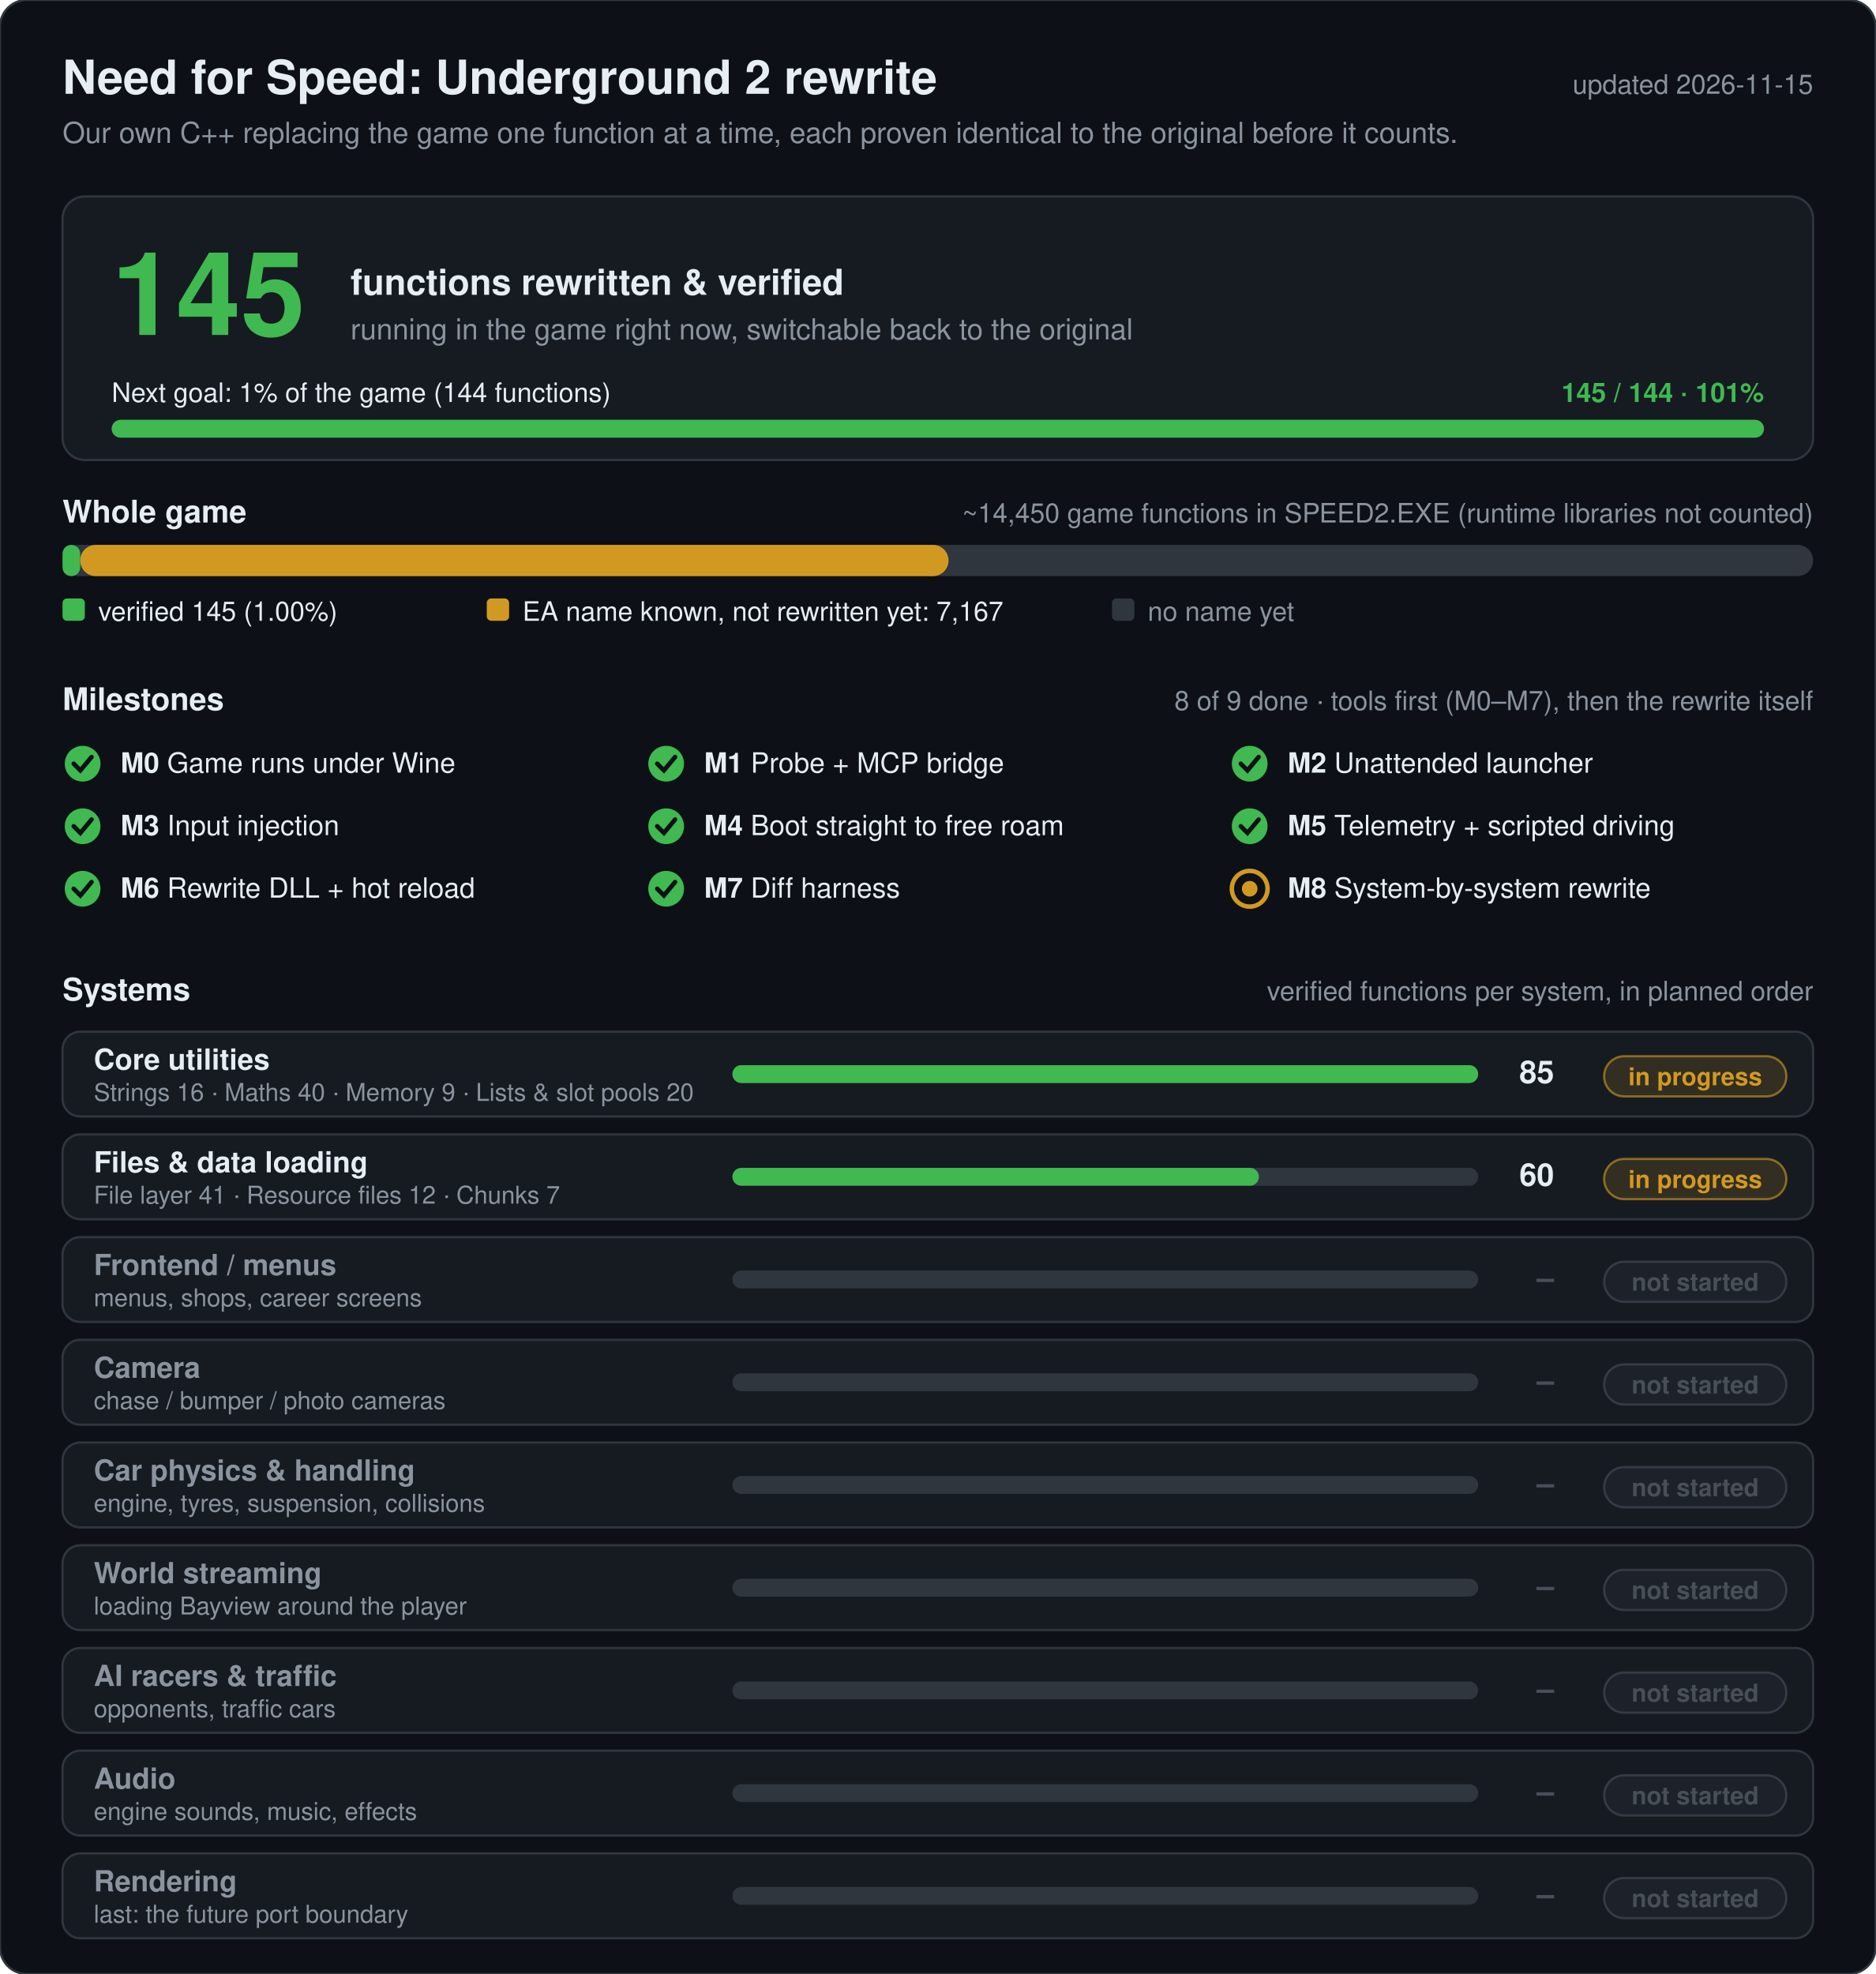
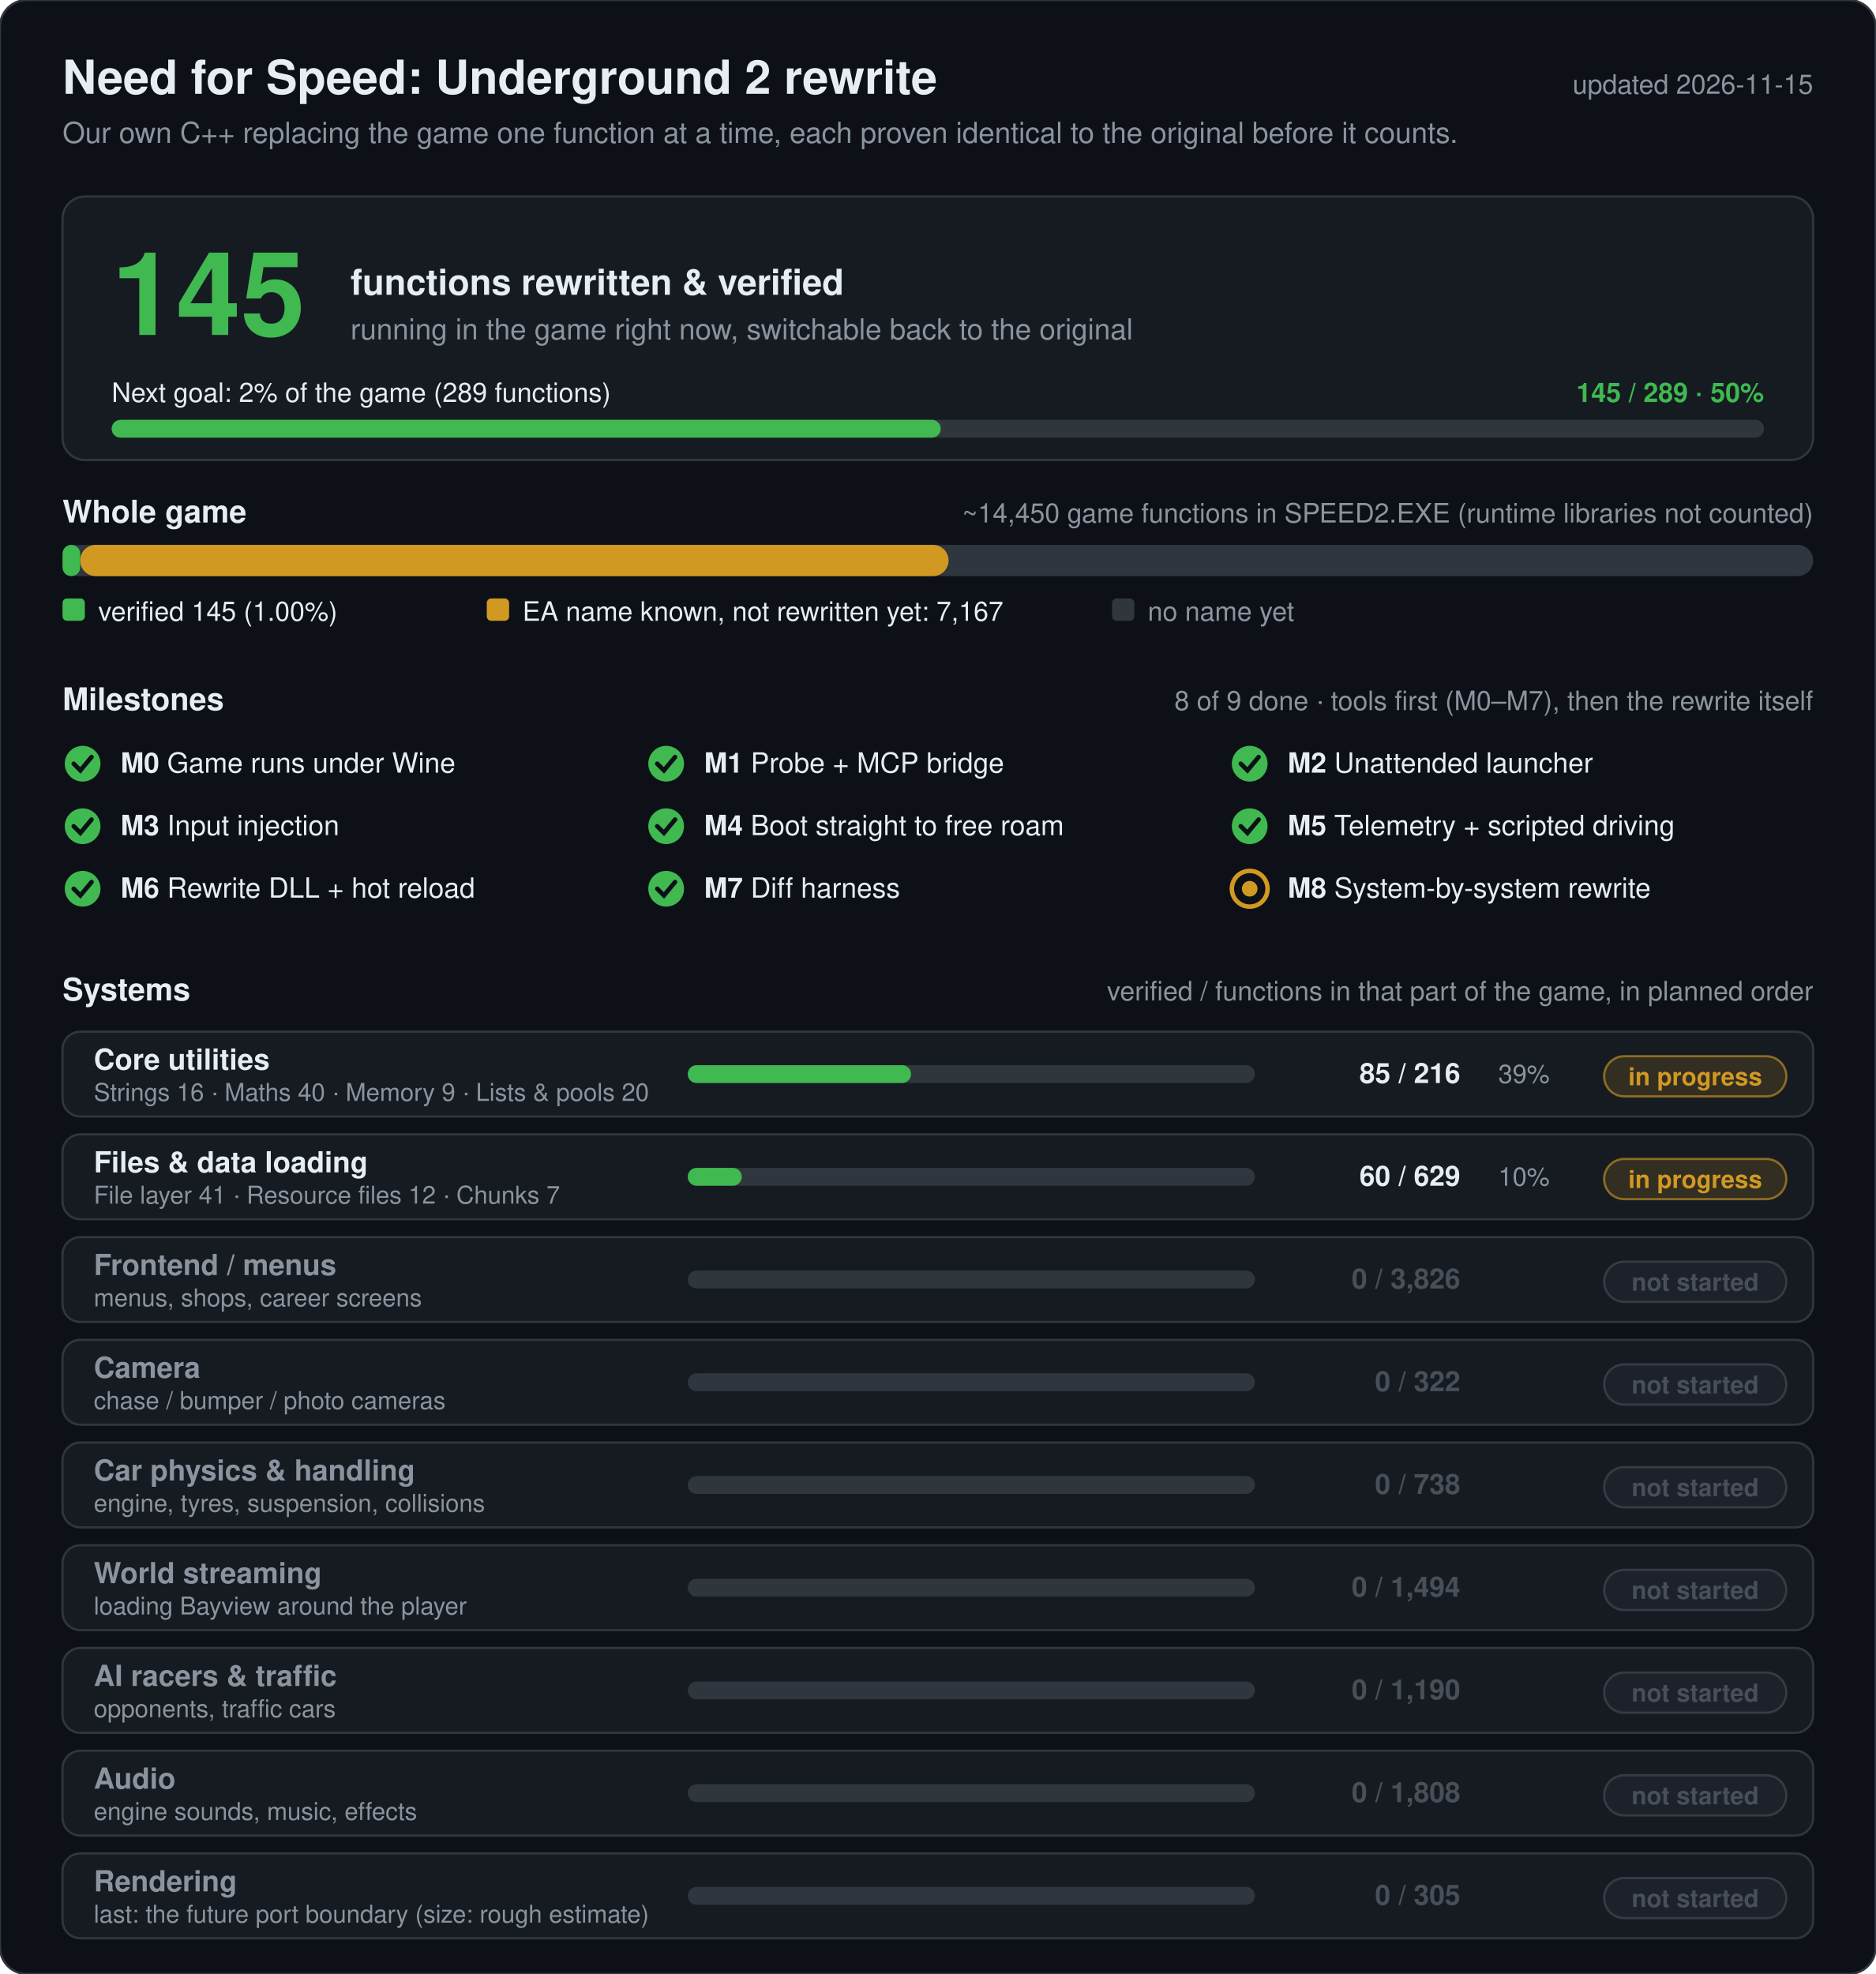
<svg xmlns="http://www.w3.org/2000/svg" width="840" height="884" viewBox="0 0 840 884" font-family="-apple-system, Segoe UI, Helvetica, Arial, sans-serif">
  <rect width="840" height="884" rx="12" fill="#0d1117" stroke="#30363d" />
  <text x="28" y="42" font-size="21" font-weight="700" fill="#e6edf3">Need for Speed: Underground 2 rewrite</text>
  <text x="812" y="42" font-size="12" fill="#8b949e" text-anchor="end">updated 2026-11-15</text>
  <text x="28" y="64" font-size="13" fill="#8b949e">Our own C++ replacing the game one function at a time, each proven identical to the original before it counts.</text>
  <rect x="28" y="88" width="784" height="118" rx="10" fill="#161b22" stroke="#30363d" />
  <text x="50" y="150" font-size="52" font-weight="800" fill="#3fb950">145</text>
  <text x="157" y="132" font-size="16" font-weight="600" fill="#e6edf3">functions rewritten &amp; verified</text>
  <text x="157" y="152" font-size="13" fill="#8b949e">running in the game right now, switchable back to the original</text>
-   <text x="50" y="180" font-size="12" fill="#e6edf3">Next goal: 1% of the game (144 functions)</text>
-   <text x="790" y="180" font-size="12" font-weight="700" fill="#3fb950" text-anchor="end">145 / 144 · 101%</text>
+   <text x="50" y="180" font-size="12" fill="#e6edf3">Next goal: 2% of the game (289 functions)</text>
+   <text x="790" y="180" font-size="12" font-weight="700" fill="#3fb950" text-anchor="end">145 / 289 · 50%</text>
  <rect x="50" y="188" width="740" height="8" rx="4.0" fill="#30363d" />
-   <rect x="50.0" y="188" width="740.0" height="8" rx="4.0" fill="#3fb950" />
+   <rect x="50.0" y="188" width="371.3" height="8" rx="4.0" fill="#3fb950" />
  <text x="28" y="234" font-size="14" font-weight="600" fill="#e6edf3">Whole game</text>
  <text x="812" y="234" font-size="12" fill="#8b949e" text-anchor="end">~14,450 game functions in SPEED2.EXE (runtime libraries not counted)</text>
  <rect x="28" y="244" width="784" height="14" rx="7.0" fill="#30363d" />
  <rect x="28.0" y="244" width="7.9" height="14" rx="3.9" fill="#3fb950" />
  <rect x="35.9" y="244" width="388.9" height="14" rx="7.0" fill="#d29922" />
  <rect x="28" y="268" width="10" height="10" rx="2" fill="#3fb950" />
  <text x="44" y="278" font-size="12" fill="#e6edf3">verified 145 (1.00%)</text>
  <rect x="218" y="268" width="10" height="10" rx="2" fill="#d29922" />
  <text x="234" y="278" font-size="12" fill="#e6edf3">EA name known, not rewritten yet: 7,167</text>
  <rect x="498" y="268" width="10" height="10" rx="2" fill="#30363d" />
  <text x="514" y="278" font-size="12" fill="#8b949e">no name yet</text>
  <text x="28" y="318" font-size="14" font-weight="600" fill="#e6edf3">Milestones</text>
  <text x="812" y="318" font-size="12" fill="#8b949e" text-anchor="end">8 of 9 done · tools first (M0–M7), then the rewrite itself</text>
  <circle cx="37.0" cy="342" r="8" fill="#3fb950" />
  <path d="M33.0 342 l3 3 l5 -6" stroke="#0d1117" stroke-width="2" fill="none" stroke-linecap="round" />
  <text x="54.0" y="346" font-size="12.5" fill="#e6edf3">
    <tspan font-weight="700">M0</tspan> Game runs under Wine</text>
  <circle cx="298.333" cy="342" r="8" fill="#3fb950" />
  <path d="M294.333 342 l3 3 l5 -6" stroke="#0d1117" stroke-width="2" fill="none" stroke-linecap="round" />
  <text x="315.333" y="346" font-size="12.5" fill="#e6edf3">
    <tspan font-weight="700">M1</tspan> Probe + MCP bridge</text>
  <circle cx="559.667" cy="342" r="8" fill="#3fb950" />
  <path d="M555.667 342 l3 3 l5 -6" stroke="#0d1117" stroke-width="2" fill="none" stroke-linecap="round" />
  <text x="576.667" y="346" font-size="12.5" fill="#e6edf3">
    <tspan font-weight="700">M2</tspan> Unattended launcher</text>
  <circle cx="37.0" cy="370" r="8" fill="#3fb950" />
  <path d="M33.0 370 l3 3 l5 -6" stroke="#0d1117" stroke-width="2" fill="none" stroke-linecap="round" />
  <text x="54.0" y="374" font-size="12.5" fill="#e6edf3">
    <tspan font-weight="700">M3</tspan> Input injection</text>
  <circle cx="298.333" cy="370" r="8" fill="#3fb950" />
  <path d="M294.333 370 l3 3 l5 -6" stroke="#0d1117" stroke-width="2" fill="none" stroke-linecap="round" />
  <text x="315.333" y="374" font-size="12.5" fill="#e6edf3">
    <tspan font-weight="700">M4</tspan> Boot straight to free roam</text>
  <circle cx="559.667" cy="370" r="8" fill="#3fb950" />
  <path d="M555.667 370 l3 3 l5 -6" stroke="#0d1117" stroke-width="2" fill="none" stroke-linecap="round" />
  <text x="576.667" y="374" font-size="12.5" fill="#e6edf3">
    <tspan font-weight="700">M5</tspan> Telemetry + scripted driving</text>
  <circle cx="37.0" cy="398" r="8" fill="#3fb950" />
  <path d="M33.0 398 l3 3 l5 -6" stroke="#0d1117" stroke-width="2" fill="none" stroke-linecap="round" />
  <text x="54.0" y="402" font-size="12.5" fill="#e6edf3">
    <tspan font-weight="700">M6</tspan> Rewrite DLL + hot reload</text>
  <circle cx="298.333" cy="398" r="8" fill="#3fb950" />
  <path d="M294.333 398 l3 3 l5 -6" stroke="#0d1117" stroke-width="2" fill="none" stroke-linecap="round" />
  <text x="315.333" y="402" font-size="12.5" fill="#e6edf3">
    <tspan font-weight="700">M7</tspan> Diff harness</text>
  <circle cx="559.667" cy="398" r="8" fill="none" stroke="#d29922" stroke-width="2" />
  <circle cx="559.667" cy="398" r="3.5" fill="#d29922" />
  <text x="576.667" y="402" font-size="12.5" fill="#e6edf3">
    <tspan font-weight="700">M8</tspan> System-by-system rewrite</text>
  <text x="28" y="448" font-size="14" font-weight="600" fill="#e6edf3">Systems</text>
-   <text x="812" y="448" font-size="12" fill="#8b949e" text-anchor="end">verified functions per system, in planned order</text>
+   <text x="812" y="448" font-size="12" fill="#8b949e" text-anchor="end">verified / functions in that part of the game, in planned order</text>
  <rect x="28" y="462" width="784" height="38" rx="8" fill="#161b22" stroke="#30363d" />
  <text x="42" y="479" font-size="13" font-weight="600" fill="#e6edf3">Core utilities</text>
-   <text x="42" y="493" font-size="11" fill="#8b949e">Strings 16 · Maths 40 · Memory 9 · Lists &amp; slot pools 20</text>
-   <rect x="328" y="477" width="334" height="8" rx="4.0" fill="#30363d" />
-   <rect x="328.0" y="477" width="334.0" height="8" rx="4.0" fill="#3fb950" />
-   <text x="696" y="485" font-size="14" font-weight="700" fill="#e6edf3" text-anchor="end">85</text>
+   <text x="42" y="493" font-size="11" fill="#8b949e">Strings 16 · Maths 40 · Memory 9 · Lists &amp; pools 20</text>
+   <rect x="308" y="477" width="254" height="8" rx="4.0" fill="#30363d" />
+   <rect x="308.0" y="477" width="100.0" height="8" rx="4.0" fill="#3fb950" />
+   <text x="654" y="485" font-size="12.5" font-weight="700" fill="#e6edf3" text-anchor="end">85 / 216</text>
+   <text x="694" y="485" font-size="11.5" fill="#8b949e" text-anchor="end">39%</text>
  <rect x="718.4" y="473" width="81.6" height="18" rx="9" fill="#d29922" fill-opacity="0.15" stroke="#d29922" stroke-opacity="0.6" />
  <text x="759.2" y="486" font-size="11" font-weight="600" fill="#d29922" text-anchor="middle">in progress</text>
  <rect x="28" y="508" width="784" height="38" rx="8" fill="#161b22" stroke="#30363d" />
  <text x="42" y="525" font-size="13" font-weight="600" fill="#e6edf3">Files &amp; data loading</text>
  <text x="42" y="539" font-size="11" fill="#8b949e">File layer 41 · Resource files 12 · Chunks 7</text>
-   <rect x="328" y="523" width="334" height="8" rx="4.0" fill="#30363d" />
-   <rect x="328.0" y="523" width="235.8" height="8" rx="4.0" fill="#3fb950" />
-   <text x="696" y="531" font-size="14" font-weight="700" fill="#e6edf3" text-anchor="end">60</text>
+   <rect x="308" y="523" width="254" height="8" rx="4.0" fill="#30363d" />
+   <rect x="308.0" y="523" width="24.2" height="8" rx="4.0" fill="#3fb950" />
+   <text x="654" y="531" font-size="12.5" font-weight="700" fill="#e6edf3" text-anchor="end">60 / 629</text>
+   <text x="694" y="531" font-size="11.5" fill="#8b949e" text-anchor="end">10%</text>
  <rect x="718.4" y="519" width="81.6" height="18" rx="9" fill="#d29922" fill-opacity="0.15" stroke="#d29922" stroke-opacity="0.6" />
  <text x="759.2" y="532" font-size="11" font-weight="600" fill="#d29922" text-anchor="middle">in progress</text>
  <rect x="28" y="554" width="784" height="38" rx="8" fill="#161b22" stroke="#30363d" />
  <text x="42" y="571" font-size="13" font-weight="600" fill="#8b949e">Frontend / menus</text>
  <text x="42" y="585" font-size="11" fill="#8b949e">menus, shops, career screens</text>
-   <rect x="328" y="569" width="334" height="8" rx="4.0" fill="#30363d" />
-   <text x="696" y="577" font-size="14" font-weight="700" fill="#484f58" text-anchor="end">–</text>
+   <rect x="308" y="569" width="254" height="8" rx="4.0" fill="#30363d" />
+   <text x="654" y="577" font-size="12.5" font-weight="700" fill="#484f58" text-anchor="end">0 / 3,826</text>
  <rect x="718.4" y="565" width="81.6" height="18" rx="9" fill="#484f58" fill-opacity="0.15" stroke="#484f58" stroke-opacity="0.6" />
  <text x="759.2" y="578" font-size="11" font-weight="600" fill="#484f58" text-anchor="middle">not started</text>
  <rect x="28" y="600" width="784" height="38" rx="8" fill="#161b22" stroke="#30363d" />
  <text x="42" y="617" font-size="13" font-weight="600" fill="#8b949e">Camera</text>
  <text x="42" y="631" font-size="11" fill="#8b949e">chase / bumper / photo cameras</text>
-   <rect x="328" y="615" width="334" height="8" rx="4.0" fill="#30363d" />
-   <text x="696" y="623" font-size="14" font-weight="700" fill="#484f58" text-anchor="end">–</text>
+   <rect x="308" y="615" width="254" height="8" rx="4.0" fill="#30363d" />
+   <text x="654" y="623" font-size="12.5" font-weight="700" fill="#484f58" text-anchor="end">0 / 322</text>
  <rect x="718.4" y="611" width="81.6" height="18" rx="9" fill="#484f58" fill-opacity="0.15" stroke="#484f58" stroke-opacity="0.6" />
  <text x="759.2" y="624" font-size="11" font-weight="600" fill="#484f58" text-anchor="middle">not started</text>
  <rect x="28" y="646" width="784" height="38" rx="8" fill="#161b22" stroke="#30363d" />
  <text x="42" y="663" font-size="13" font-weight="600" fill="#8b949e">Car physics &amp; handling</text>
  <text x="42" y="677" font-size="11" fill="#8b949e">engine, tyres, suspension, collisions</text>
-   <rect x="328" y="661" width="334" height="8" rx="4.0" fill="#30363d" />
-   <text x="696" y="669" font-size="14" font-weight="700" fill="#484f58" text-anchor="end">–</text>
+   <rect x="308" y="661" width="254" height="8" rx="4.0" fill="#30363d" />
+   <text x="654" y="669" font-size="12.5" font-weight="700" fill="#484f58" text-anchor="end">0 / 738</text>
  <rect x="718.4" y="657" width="81.6" height="18" rx="9" fill="#484f58" fill-opacity="0.15" stroke="#484f58" stroke-opacity="0.6" />
  <text x="759.2" y="670" font-size="11" font-weight="600" fill="#484f58" text-anchor="middle">not started</text>
  <rect x="28" y="692" width="784" height="38" rx="8" fill="#161b22" stroke="#30363d" />
  <text x="42" y="709" font-size="13" font-weight="600" fill="#8b949e">World streaming</text>
  <text x="42" y="723" font-size="11" fill="#8b949e">loading Bayview around the player</text>
-   <rect x="328" y="707" width="334" height="8" rx="4.0" fill="#30363d" />
-   <text x="696" y="715" font-size="14" font-weight="700" fill="#484f58" text-anchor="end">–</text>
+   <rect x="308" y="707" width="254" height="8" rx="4.0" fill="#30363d" />
+   <text x="654" y="715" font-size="12.5" font-weight="700" fill="#484f58" text-anchor="end">0 / 1,494</text>
  <rect x="718.4" y="703" width="81.6" height="18" rx="9" fill="#484f58" fill-opacity="0.15" stroke="#484f58" stroke-opacity="0.6" />
  <text x="759.2" y="716" font-size="11" font-weight="600" fill="#484f58" text-anchor="middle">not started</text>
  <rect x="28" y="738" width="784" height="38" rx="8" fill="#161b22" stroke="#30363d" />
  <text x="42" y="755" font-size="13" font-weight="600" fill="#8b949e">AI racers &amp; traffic</text>
  <text x="42" y="769" font-size="11" fill="#8b949e">opponents, traffic cars</text>
-   <rect x="328" y="753" width="334" height="8" rx="4.0" fill="#30363d" />
-   <text x="696" y="761" font-size="14" font-weight="700" fill="#484f58" text-anchor="end">–</text>
+   <rect x="308" y="753" width="254" height="8" rx="4.0" fill="#30363d" />
+   <text x="654" y="761" font-size="12.5" font-weight="700" fill="#484f58" text-anchor="end">0 / 1,190</text>
  <rect x="718.4" y="749" width="81.6" height="18" rx="9" fill="#484f58" fill-opacity="0.15" stroke="#484f58" stroke-opacity="0.6" />
  <text x="759.2" y="762" font-size="11" font-weight="600" fill="#484f58" text-anchor="middle">not started</text>
  <rect x="28" y="784" width="784" height="38" rx="8" fill="#161b22" stroke="#30363d" />
  <text x="42" y="801" font-size="13" font-weight="600" fill="#8b949e">Audio</text>
  <text x="42" y="815" font-size="11" fill="#8b949e">engine sounds, music, effects</text>
-   <rect x="328" y="799" width="334" height="8" rx="4.0" fill="#30363d" />
-   <text x="696" y="807" font-size="14" font-weight="700" fill="#484f58" text-anchor="end">–</text>
+   <rect x="308" y="799" width="254" height="8" rx="4.0" fill="#30363d" />
+   <text x="654" y="807" font-size="12.5" font-weight="700" fill="#484f58" text-anchor="end">0 / 1,808</text>
  <rect x="718.4" y="795" width="81.6" height="18" rx="9" fill="#484f58" fill-opacity="0.15" stroke="#484f58" stroke-opacity="0.6" />
  <text x="759.2" y="808" font-size="11" font-weight="600" fill="#484f58" text-anchor="middle">not started</text>
  <rect x="28" y="830" width="784" height="38" rx="8" fill="#161b22" stroke="#30363d" />
  <text x="42" y="847" font-size="13" font-weight="600" fill="#8b949e">Rendering</text>
-   <text x="42" y="861" font-size="11" fill="#8b949e">last: the future port boundary</text>
-   <rect x="328" y="845" width="334" height="8" rx="4.0" fill="#30363d" />
-   <text x="696" y="853" font-size="14" font-weight="700" fill="#484f58" text-anchor="end">–</text>
+   <text x="42" y="861" font-size="11" fill="#8b949e">last: the future port boundary (size: rough estimate)</text>
+   <rect x="308" y="845" width="254" height="8" rx="4.0" fill="#30363d" />
+   <text x="654" y="853" font-size="12.5" font-weight="700" fill="#484f58" text-anchor="end">0 / 305</text>
  <rect x="718.4" y="841" width="81.6" height="18" rx="9" fill="#484f58" fill-opacity="0.15" stroke="#484f58" stroke-opacity="0.6" />
  <text x="759.2" y="854" font-size="11" font-weight="600" fill="#484f58" text-anchor="middle">not started</text>
</svg>
